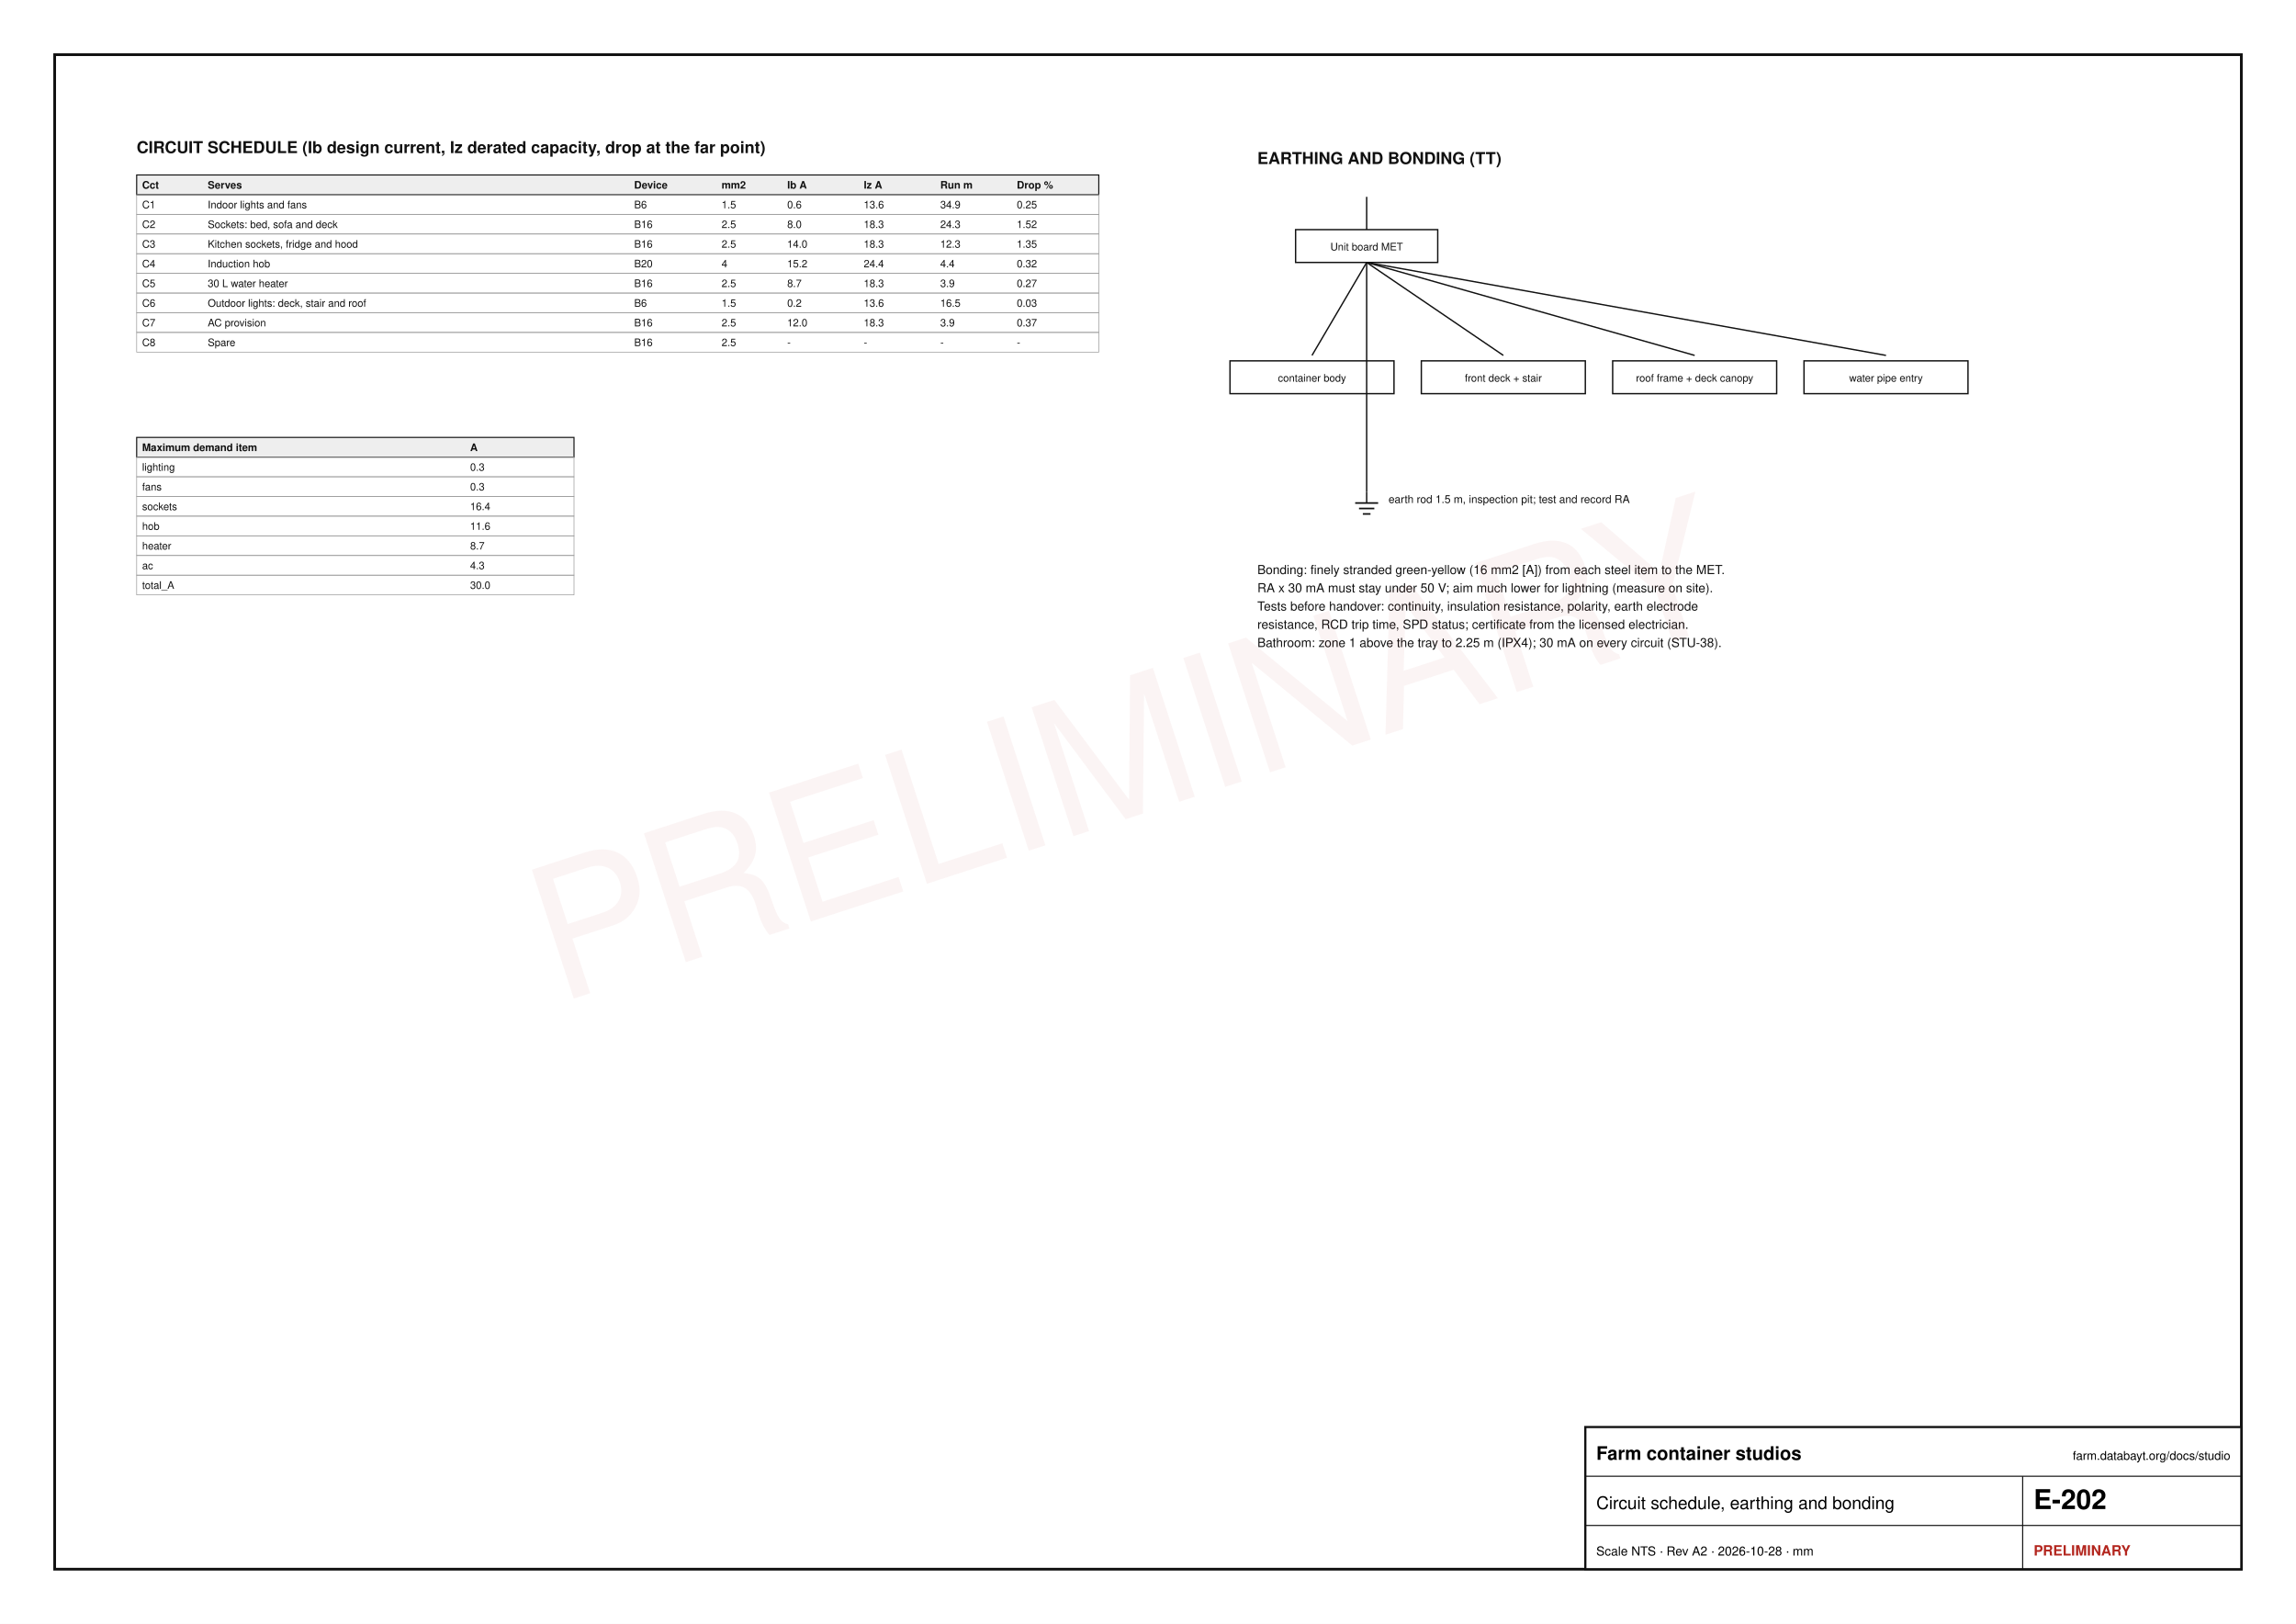
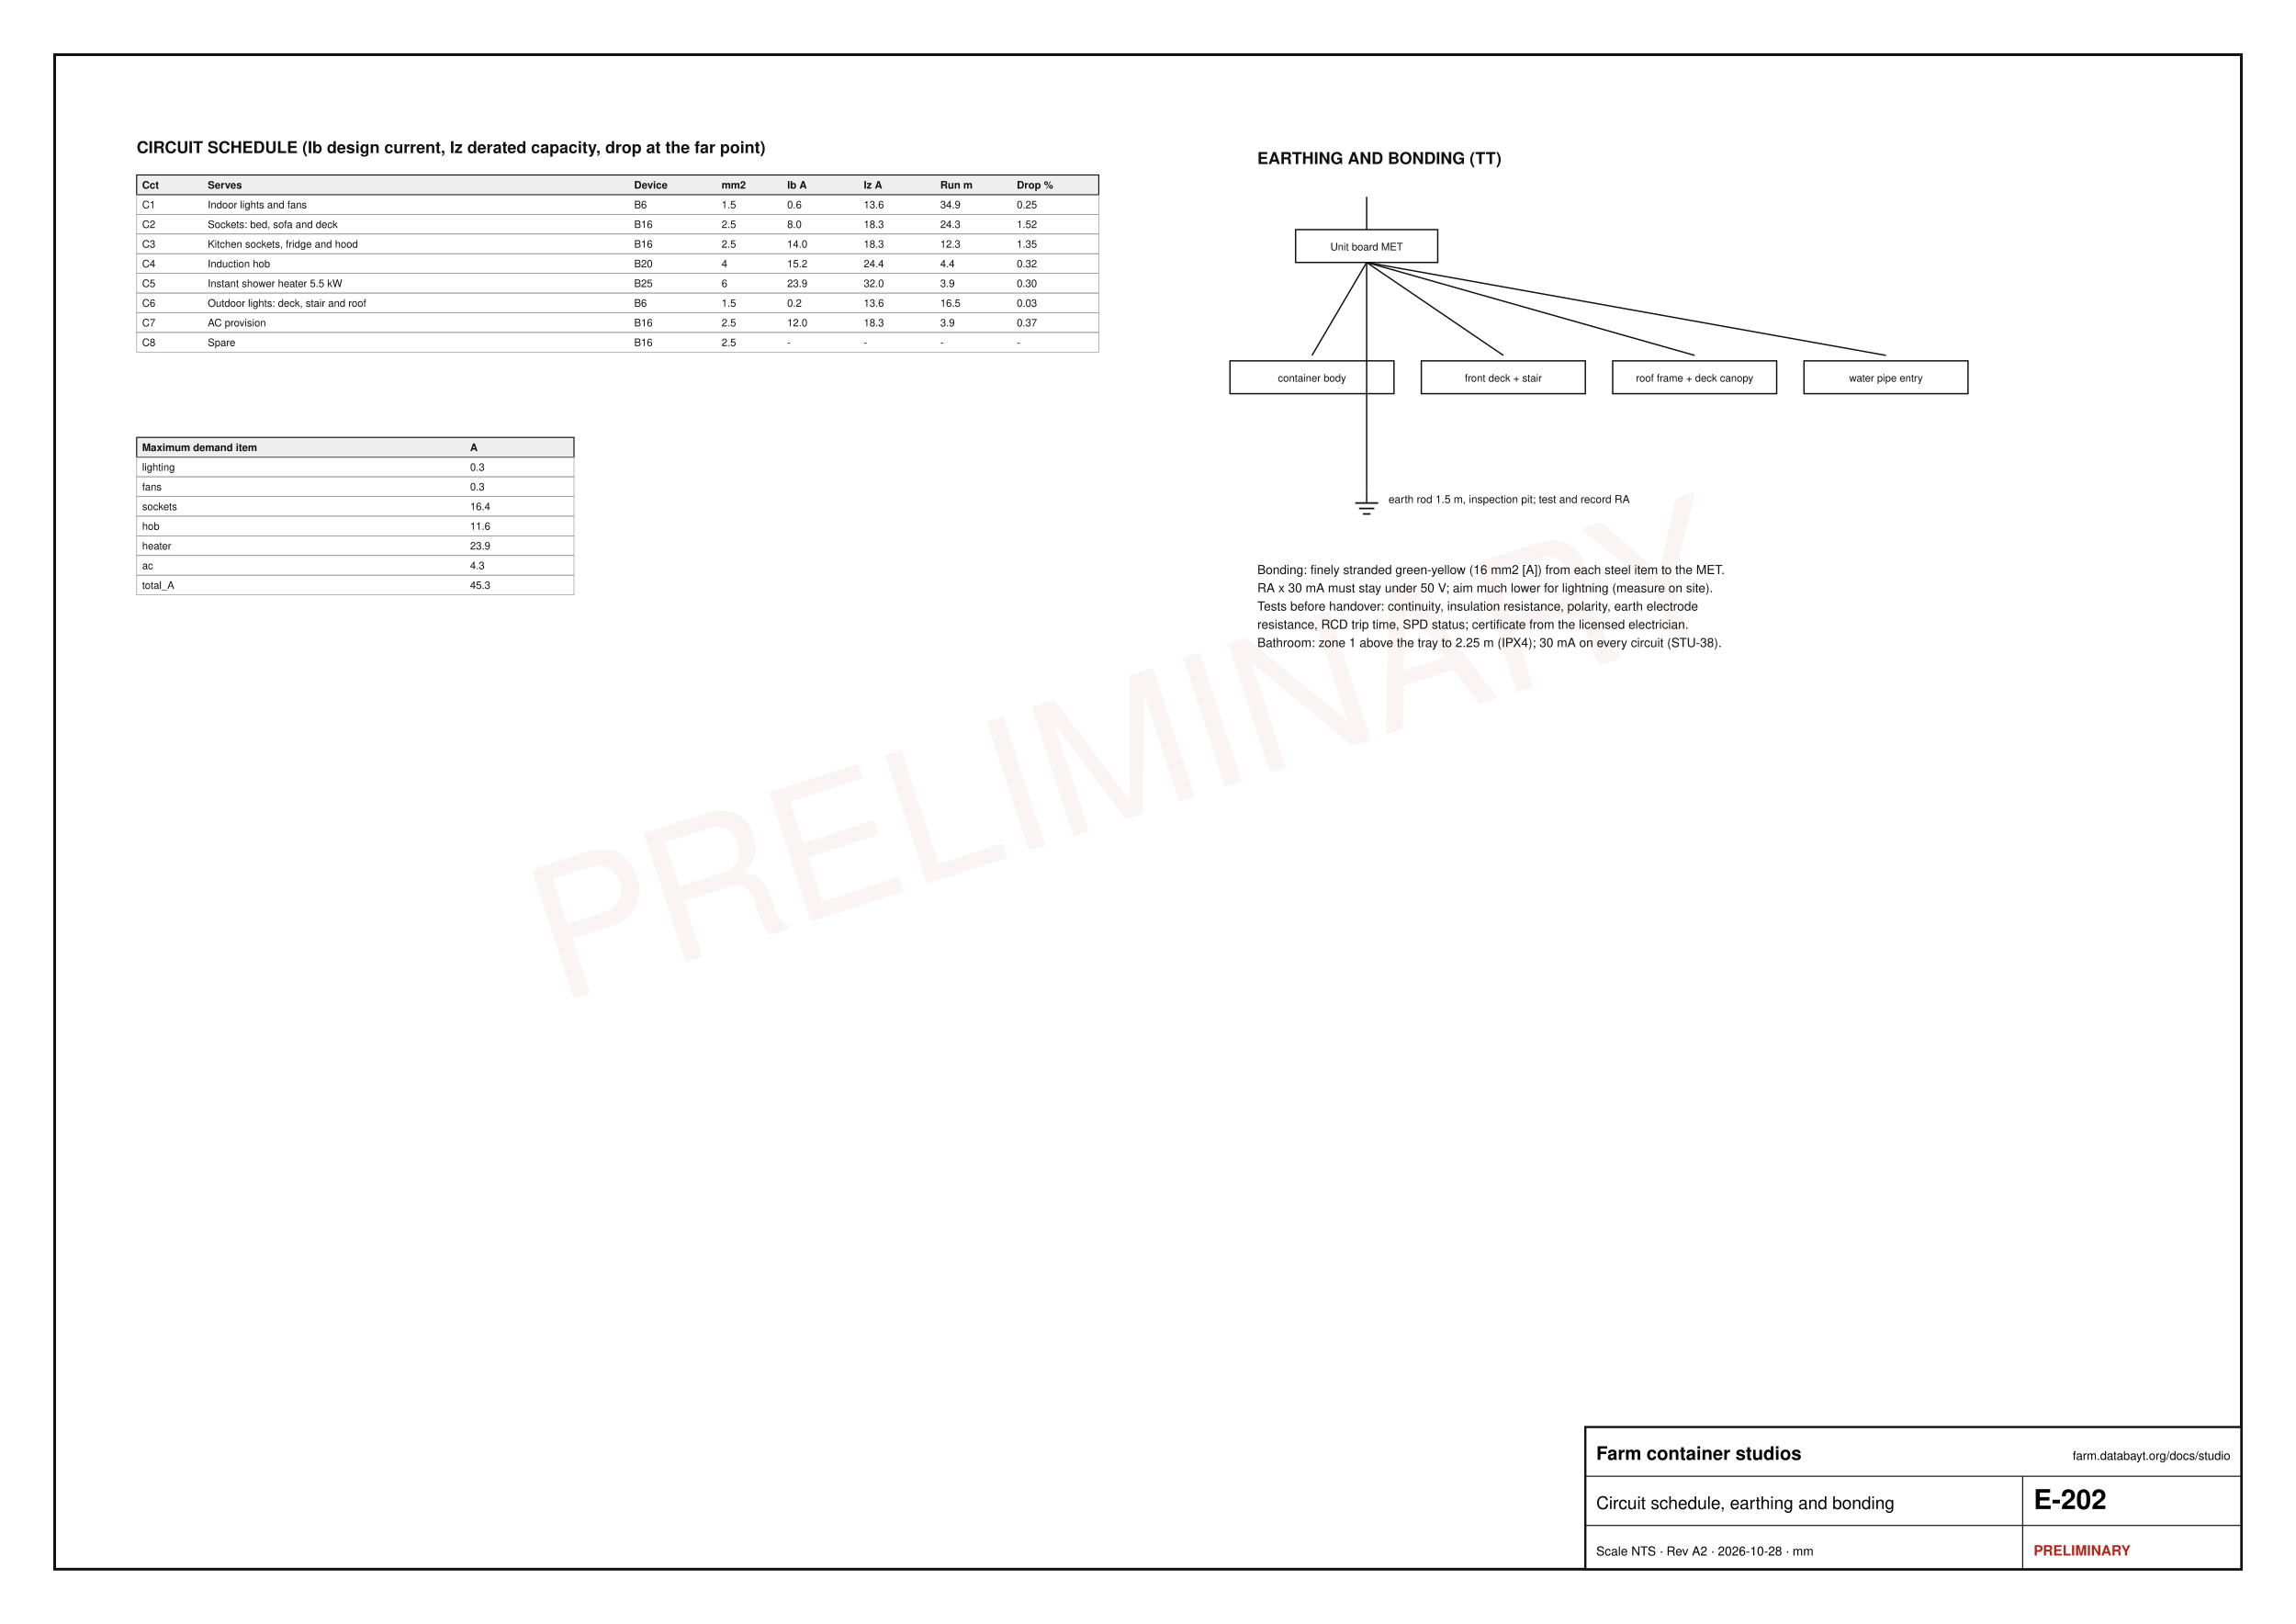
<svg xmlns="http://www.w3.org/2000/svg" width="420mm" height="297mm" viewBox="0 0 420 297" font-family="Helvetica, Arial, sans-serif">
  <rect x="0" y="0" width="420" height="297" fill="#fff" />
  <rect x="10" y="10" width="400" height="277" fill="none" stroke="#111" stroke-width="0.5" />
  <text x="25" y="28" font-size="3" text-anchor="start" font-weight="bold" fill="#111">CIRCUIT SCHEDULE (Ib design current, Iz derated capacity, drop at the far point)</text>
  <rect x="25" y="32" width="176" height="3.6" fill="#eee" stroke="#111" stroke-width="0.2" />
  <text x="26" y="34.5" font-size="1.9" text-anchor="start" font-weight="bold" fill="#111">Cct</text>
  <text x="38" y="34.5" font-size="1.9" text-anchor="start" font-weight="bold" fill="#111">Serves</text>
  <text x="116" y="34.5" font-size="1.9" text-anchor="start" font-weight="bold" fill="#111">Device</text>
  <text x="132" y="34.5" font-size="1.9" text-anchor="start" font-weight="bold" fill="#111">mm2</text>
  <text x="144" y="34.5" font-size="1.9" text-anchor="start" font-weight="bold" fill="#111">Ib A</text>
  <text x="158" y="34.5" font-size="1.9" text-anchor="start" font-weight="bold" fill="#111">Iz A</text>
  <text x="172" y="34.5" font-size="1.9" text-anchor="start" font-weight="bold" fill="#111">Run m</text>
  <text x="186" y="34.5" font-size="1.9" text-anchor="start" font-weight="bold" fill="#111">Drop %</text>
  <rect x="25" y="35.6" width="176" height="3.6" fill="none" stroke="#999" stroke-width="0.12" />
  <text x="26" y="38.1" font-size="1.9" text-anchor="start" font-weight="normal" fill="#111">C1</text>
  <text x="38" y="38.1" font-size="1.9" text-anchor="start" font-weight="normal" fill="#111">Indoor lights and fans</text>
  <text x="116" y="38.1" font-size="1.9" text-anchor="start" font-weight="normal" fill="#111">B6</text>
  <text x="132" y="38.1" font-size="1.9" text-anchor="start" font-weight="normal" fill="#111">1.5</text>
  <text x="144" y="38.1" font-size="1.9" text-anchor="start" font-weight="normal" fill="#111">0.6</text>
  <text x="158" y="38.1" font-size="1.9" text-anchor="start" font-weight="normal" fill="#111">13.6</text>
  <text x="172" y="38.1" font-size="1.9" text-anchor="start" font-weight="normal" fill="#111">34.9</text>
  <text x="186" y="38.1" font-size="1.9" text-anchor="start" font-weight="normal" fill="#111">0.25</text>
  <rect x="25" y="39.2" width="176" height="3.6" fill="none" stroke="#999" stroke-width="0.12" />
  <text x="26" y="41.7" font-size="1.9" text-anchor="start" font-weight="normal" fill="#111">C2</text>
  <text x="38" y="41.7" font-size="1.9" text-anchor="start" font-weight="normal" fill="#111">Sockets: bed, sofa and deck</text>
  <text x="116" y="41.7" font-size="1.9" text-anchor="start" font-weight="normal" fill="#111">B16</text>
  <text x="132" y="41.7" font-size="1.9" text-anchor="start" font-weight="normal" fill="#111">2.5</text>
  <text x="144" y="41.7" font-size="1.9" text-anchor="start" font-weight="normal" fill="#111">8.0</text>
  <text x="158" y="41.7" font-size="1.9" text-anchor="start" font-weight="normal" fill="#111">18.3</text>
  <text x="172" y="41.7" font-size="1.9" text-anchor="start" font-weight="normal" fill="#111">24.3</text>
  <text x="186" y="41.7" font-size="1.9" text-anchor="start" font-weight="normal" fill="#111">1.52</text>
  <rect x="25" y="42.8" width="176" height="3.6" fill="none" stroke="#999" stroke-width="0.12" />
  <text x="26" y="45.3" font-size="1.9" text-anchor="start" font-weight="normal" fill="#111">C3</text>
  <text x="38" y="45.3" font-size="1.9" text-anchor="start" font-weight="normal" fill="#111">Kitchen sockets, fridge and hood</text>
  <text x="116" y="45.3" font-size="1.9" text-anchor="start" font-weight="normal" fill="#111">B16</text>
  <text x="132" y="45.3" font-size="1.9" text-anchor="start" font-weight="normal" fill="#111">2.5</text>
  <text x="144" y="45.3" font-size="1.9" text-anchor="start" font-weight="normal" fill="#111">14.0</text>
  <text x="158" y="45.3" font-size="1.9" text-anchor="start" font-weight="normal" fill="#111">18.3</text>
  <text x="172" y="45.3" font-size="1.9" text-anchor="start" font-weight="normal" fill="#111">12.3</text>
  <text x="186" y="45.3" font-size="1.9" text-anchor="start" font-weight="normal" fill="#111">1.35</text>
  <rect x="25" y="46.4" width="176" height="3.6" fill="none" stroke="#999" stroke-width="0.12" />
  <text x="26" y="48.9" font-size="1.9" text-anchor="start" font-weight="normal" fill="#111">C4</text>
  <text x="38" y="48.9" font-size="1.9" text-anchor="start" font-weight="normal" fill="#111">Induction hob</text>
  <text x="116" y="48.9" font-size="1.9" text-anchor="start" font-weight="normal" fill="#111">B20</text>
  <text x="132" y="48.9" font-size="1.9" text-anchor="start" font-weight="normal" fill="#111">4</text>
  <text x="144" y="48.9" font-size="1.9" text-anchor="start" font-weight="normal" fill="#111">15.2</text>
  <text x="158" y="48.9" font-size="1.9" text-anchor="start" font-weight="normal" fill="#111">24.4</text>
  <text x="172" y="48.9" font-size="1.9" text-anchor="start" font-weight="normal" fill="#111">4.4</text>
  <text x="186" y="48.9" font-size="1.9" text-anchor="start" font-weight="normal" fill="#111">0.32</text>
  <rect x="25" y="50" width="176" height="3.6" fill="none" stroke="#999" stroke-width="0.12" />
  <text x="26" y="52.5" font-size="1.9" text-anchor="start" font-weight="normal" fill="#111">C5</text>
-   <text x="38" y="52.5" font-size="1.9" text-anchor="start" font-weight="normal" fill="#111">30 L water heater</text>
-   <text x="116" y="52.5" font-size="1.9" text-anchor="start" font-weight="normal" fill="#111">B16</text>
-   <text x="132" y="52.5" font-size="1.9" text-anchor="start" font-weight="normal" fill="#111">2.5</text>
-   <text x="144" y="52.5" font-size="1.9" text-anchor="start" font-weight="normal" fill="#111">8.7</text>
-   <text x="158" y="52.5" font-size="1.9" text-anchor="start" font-weight="normal" fill="#111">18.3</text>
+   <text x="38" y="52.5" font-size="1.9" text-anchor="start" font-weight="normal" fill="#111">Instant shower heater 5.5 kW</text>
+   <text x="116" y="52.5" font-size="1.9" text-anchor="start" font-weight="normal" fill="#111">B25</text>
+   <text x="132" y="52.5" font-size="1.9" text-anchor="start" font-weight="normal" fill="#111">6</text>
+   <text x="144" y="52.5" font-size="1.9" text-anchor="start" font-weight="normal" fill="#111">23.9</text>
+   <text x="158" y="52.5" font-size="1.9" text-anchor="start" font-weight="normal" fill="#111">32.0</text>
  <text x="172" y="52.5" font-size="1.9" text-anchor="start" font-weight="normal" fill="#111">3.9</text>
-   <text x="186" y="52.5" font-size="1.9" text-anchor="start" font-weight="normal" fill="#111">0.27</text>
+   <text x="186" y="52.5" font-size="1.9" text-anchor="start" font-weight="normal" fill="#111">0.30</text>
  <rect x="25" y="53.6" width="176" height="3.6" fill="none" stroke="#999" stroke-width="0.12" />
  <text x="26" y="56.1" font-size="1.9" text-anchor="start" font-weight="normal" fill="#111">C6</text>
  <text x="38" y="56.1" font-size="1.9" text-anchor="start" font-weight="normal" fill="#111">Outdoor lights: deck, stair and roof</text>
  <text x="116" y="56.1" font-size="1.9" text-anchor="start" font-weight="normal" fill="#111">B6</text>
  <text x="132" y="56.1" font-size="1.9" text-anchor="start" font-weight="normal" fill="#111">1.5</text>
  <text x="144" y="56.1" font-size="1.9" text-anchor="start" font-weight="normal" fill="#111">0.2</text>
  <text x="158" y="56.1" font-size="1.9" text-anchor="start" font-weight="normal" fill="#111">13.6</text>
  <text x="172" y="56.1" font-size="1.9" text-anchor="start" font-weight="normal" fill="#111">16.5</text>
  <text x="186" y="56.1" font-size="1.9" text-anchor="start" font-weight="normal" fill="#111">0.03</text>
  <rect x="25" y="57.2" width="176" height="3.6" fill="none" stroke="#999" stroke-width="0.12" />
  <text x="26" y="59.7" font-size="1.9" text-anchor="start" font-weight="normal" fill="#111">C7</text>
  <text x="38" y="59.7" font-size="1.9" text-anchor="start" font-weight="normal" fill="#111">AC provision</text>
  <text x="116" y="59.7" font-size="1.9" text-anchor="start" font-weight="normal" fill="#111">B16</text>
  <text x="132" y="59.7" font-size="1.9" text-anchor="start" font-weight="normal" fill="#111">2.5</text>
  <text x="144" y="59.7" font-size="1.9" text-anchor="start" font-weight="normal" fill="#111">12.0</text>
  <text x="158" y="59.7" font-size="1.9" text-anchor="start" font-weight="normal" fill="#111">18.3</text>
  <text x="172" y="59.7" font-size="1.9" text-anchor="start" font-weight="normal" fill="#111">3.9</text>
  <text x="186" y="59.7" font-size="1.9" text-anchor="start" font-weight="normal" fill="#111">0.37</text>
  <rect x="25" y="60.8" width="176" height="3.6" fill="none" stroke="#999" stroke-width="0.12" />
  <text x="26" y="63.3" font-size="1.9" text-anchor="start" font-weight="normal" fill="#111">C8</text>
  <text x="38" y="63.3" font-size="1.9" text-anchor="start" font-weight="normal" fill="#111">Spare</text>
  <text x="116" y="63.3" font-size="1.9" text-anchor="start" font-weight="normal" fill="#111">B16</text>
  <text x="132" y="63.3" font-size="1.9" text-anchor="start" font-weight="normal" fill="#111">2.5</text>
  <text x="144" y="63.3" font-size="1.9" text-anchor="start" font-weight="normal" fill="#111">-</text>
  <text x="158" y="63.3" font-size="1.9" text-anchor="start" font-weight="normal" fill="#111">-</text>
  <text x="172" y="63.3" font-size="1.9" text-anchor="start" font-weight="normal" fill="#111">-</text>
  <text x="186" y="63.3" font-size="1.9" text-anchor="start" font-weight="normal" fill="#111">-</text>
  <rect x="25" y="80" width="80" height="3.6" fill="#eee" stroke="#111" stroke-width="0.2" />
  <text x="26" y="82.5" font-size="1.9" text-anchor="start" font-weight="bold" fill="#111">Maximum demand item</text>
  <text x="86" y="82.5" font-size="1.9" text-anchor="start" font-weight="bold" fill="#111">A</text>
  <rect x="25" y="83.6" width="80" height="3.6" fill="none" stroke="#999" stroke-width="0.12" />
  <text x="26" y="86.1" font-size="1.9" text-anchor="start" font-weight="normal" fill="#111">lighting</text>
  <text x="86" y="86.1" font-size="1.9" text-anchor="start" font-weight="normal" fill="#111">0.3</text>
  <rect x="25" y="87.2" width="80" height="3.6" fill="none" stroke="#999" stroke-width="0.12" />
  <text x="26" y="89.7" font-size="1.9" text-anchor="start" font-weight="normal" fill="#111">fans</text>
  <text x="86" y="89.7" font-size="1.9" text-anchor="start" font-weight="normal" fill="#111">0.3</text>
  <rect x="25" y="90.8" width="80" height="3.6" fill="none" stroke="#999" stroke-width="0.12" />
  <text x="26" y="93.3" font-size="1.9" text-anchor="start" font-weight="normal" fill="#111">sockets</text>
  <text x="86" y="93.3" font-size="1.9" text-anchor="start" font-weight="normal" fill="#111">16.4</text>
  <rect x="25" y="94.4" width="80" height="3.6" fill="none" stroke="#999" stroke-width="0.12" />
  <text x="26" y="96.9" font-size="1.9" text-anchor="start" font-weight="normal" fill="#111">hob</text>
  <text x="86" y="96.9" font-size="1.9" text-anchor="start" font-weight="normal" fill="#111">11.6</text>
  <rect x="25" y="98" width="80" height="3.6" fill="none" stroke="#999" stroke-width="0.12" />
  <text x="26" y="100.5" font-size="1.9" text-anchor="start" font-weight="normal" fill="#111">heater</text>
-   <text x="86" y="100.5" font-size="1.9" text-anchor="start" font-weight="normal" fill="#111">8.7</text>
+   <text x="86" y="100.5" font-size="1.9" text-anchor="start" font-weight="normal" fill="#111">23.9</text>
  <rect x="25" y="101.6" width="80" height="3.6" fill="none" stroke="#999" stroke-width="0.12" />
  <text x="26" y="104.1" font-size="1.9" text-anchor="start" font-weight="normal" fill="#111">ac</text>
  <text x="86" y="104.1" font-size="1.9" text-anchor="start" font-weight="normal" fill="#111">4.3</text>
  <rect x="25" y="105.2" width="80" height="3.6" fill="none" stroke="#999" stroke-width="0.12" />
  <text x="26" y="107.7" font-size="1.9" text-anchor="start" font-weight="normal" fill="#111">total_A</text>
-   <text x="86" y="107.7" font-size="1.9" text-anchor="start" font-weight="normal" fill="#111">30.0</text>
+   <text x="86" y="107.7" font-size="1.9" text-anchor="start" font-weight="normal" fill="#111">45.3</text>
  <text x="230" y="30" font-size="3" text-anchor="start" font-weight="bold" fill="#111">EARTHING AND BONDING (TT)</text>
  <rect x="237" y="42" width="26" height="6" fill="#fff" stroke="#111" stroke-width="0.25" />
  <text x="250" y="45.8" font-size="1.9" text-anchor="middle" font-weight="normal" fill="#111">Unit board MET</text>
  <line x1="250" y1="48" x2="240" y2="65" stroke="#111" stroke-width="0.25" />
  <rect x="225" y="66" width="30" height="6" fill="#fff" stroke="#111" stroke-width="0.25" />
  <text x="240" y="69.8" font-size="1.9" text-anchor="middle" font-weight="normal" fill="#111">container body</text>
  <line x1="250" y1="48" x2="275" y2="65" stroke="#111" stroke-width="0.25" />
  <rect x="260" y="66" width="30" height="6" fill="#fff" stroke="#111" stroke-width="0.25" />
  <text x="275" y="69.8" font-size="1.9" text-anchor="middle" font-weight="normal" fill="#111">front deck + stair</text>
  <line x1="250" y1="48" x2="310" y2="65" stroke="#111" stroke-width="0.25" />
  <rect x="295" y="66" width="30" height="6" fill="#fff" stroke="#111" stroke-width="0.25" />
  <text x="310" y="69.8" font-size="1.9" text-anchor="middle" font-weight="normal" fill="#111">roof frame + deck canopy</text>
  <line x1="250" y1="48" x2="345" y2="65" stroke="#111" stroke-width="0.25" />
  <rect x="330" y="66" width="30" height="6" fill="#fff" stroke="#111" stroke-width="0.25" />
  <text x="345" y="69.8" font-size="1.9" text-anchor="middle" font-weight="normal" fill="#111">water pipe entry</text>
  <line x1="250" y1="42" x2="250" y2="36" stroke="#111" stroke-width="0.25" />
  <line x1="250" y1="48" x2="250" y2="90" stroke="#111" stroke-width="0.25" />
  <line x1="250" y1="90" x2="250" y2="92" stroke="#111" stroke-width="0.25" />
  <line x1="247.9" y1="92" x2="252.1" y2="92" stroke="#111" stroke-width="0.3" />
  <line x1="248.6" y1="93" x2="251.4" y2="93" stroke="#111" stroke-width="0.3" />
  <line x1="249.3" y1="94" x2="250.7" y2="94" stroke="#111" stroke-width="0.3" />
  <text x="254" y="92" font-size="2" text-anchor="start" font-weight="normal" fill="#111">earth rod 1.5 m, inspection pit; test and record RA</text>
  <text x="230" y="105" font-size="2.3" text-anchor="start" font-weight="normal" fill="#111">Bonding: finely stranded green-yellow (16 mm2 [A]) from each steel item to the MET.</text>
  <text x="230" y="108.33" font-size="2.3" text-anchor="start" font-weight="normal" fill="#111">RA x 30 mA must stay under 50 V; aim much lower for lightning (measure on site).</text>
  <text x="230" y="111.67" font-size="2.3" text-anchor="start" font-weight="normal" fill="#111">Tests before handover: continuity, insulation resistance, polarity, earth electrode</text>
  <text x="230" y="115" font-size="2.3" text-anchor="start" font-weight="normal" fill="#111">resistance, RCD trip time, SPD status; certificate from the licensed electrician.</text>
  <text x="230" y="118.34" font-size="2.3" text-anchor="start" font-weight="normal" fill="#111">Bathroom: zone 1 above the tray to 2.25 m (IPX4); 30 mA on every circuit (STU-38).</text>
  <rect x="290" y="261" width="120" height="26" fill="#fff" stroke="#111" stroke-width="0.4" />
  <line x1="290" y1="270" x2="410" y2="270" stroke="#111" stroke-width="0.2" />
  <line x1="290" y1="279" x2="410" y2="279" stroke="#111" stroke-width="0.2" />
  <line x1="370" y1="270" x2="370" y2="287" stroke="#111" stroke-width="0.2" />
  <text x="292" y="267" font-size="3.4" font-weight="bold">Farm container studios</text>
  <text x="408" y="267" font-size="2.2" text-anchor="end">farm.databayt.org/docs/studio</text>
  <text x="292" y="276" font-size="3.2">Circuit schedule, earthing and bonding</text>
  <text x="372" y="276" font-size="5" font-weight="bold">E-202</text>
  <text x="292" y="284.5" font-size="2.3">Scale NTS · Rev A2 · 2026-10-28 · mm</text>
  <text x="372" y="284.5" font-size="2.6" font-weight="bold" fill="#b3261e">PRELIMINARY</text>
  <text x="210.0" y="148.5" font-size="34" fill="#b3261e" fill-opacity="0.05" text-anchor="middle" transform="rotate(-18 210.0 148.5)">PRELIMINARY</text>
</svg>
